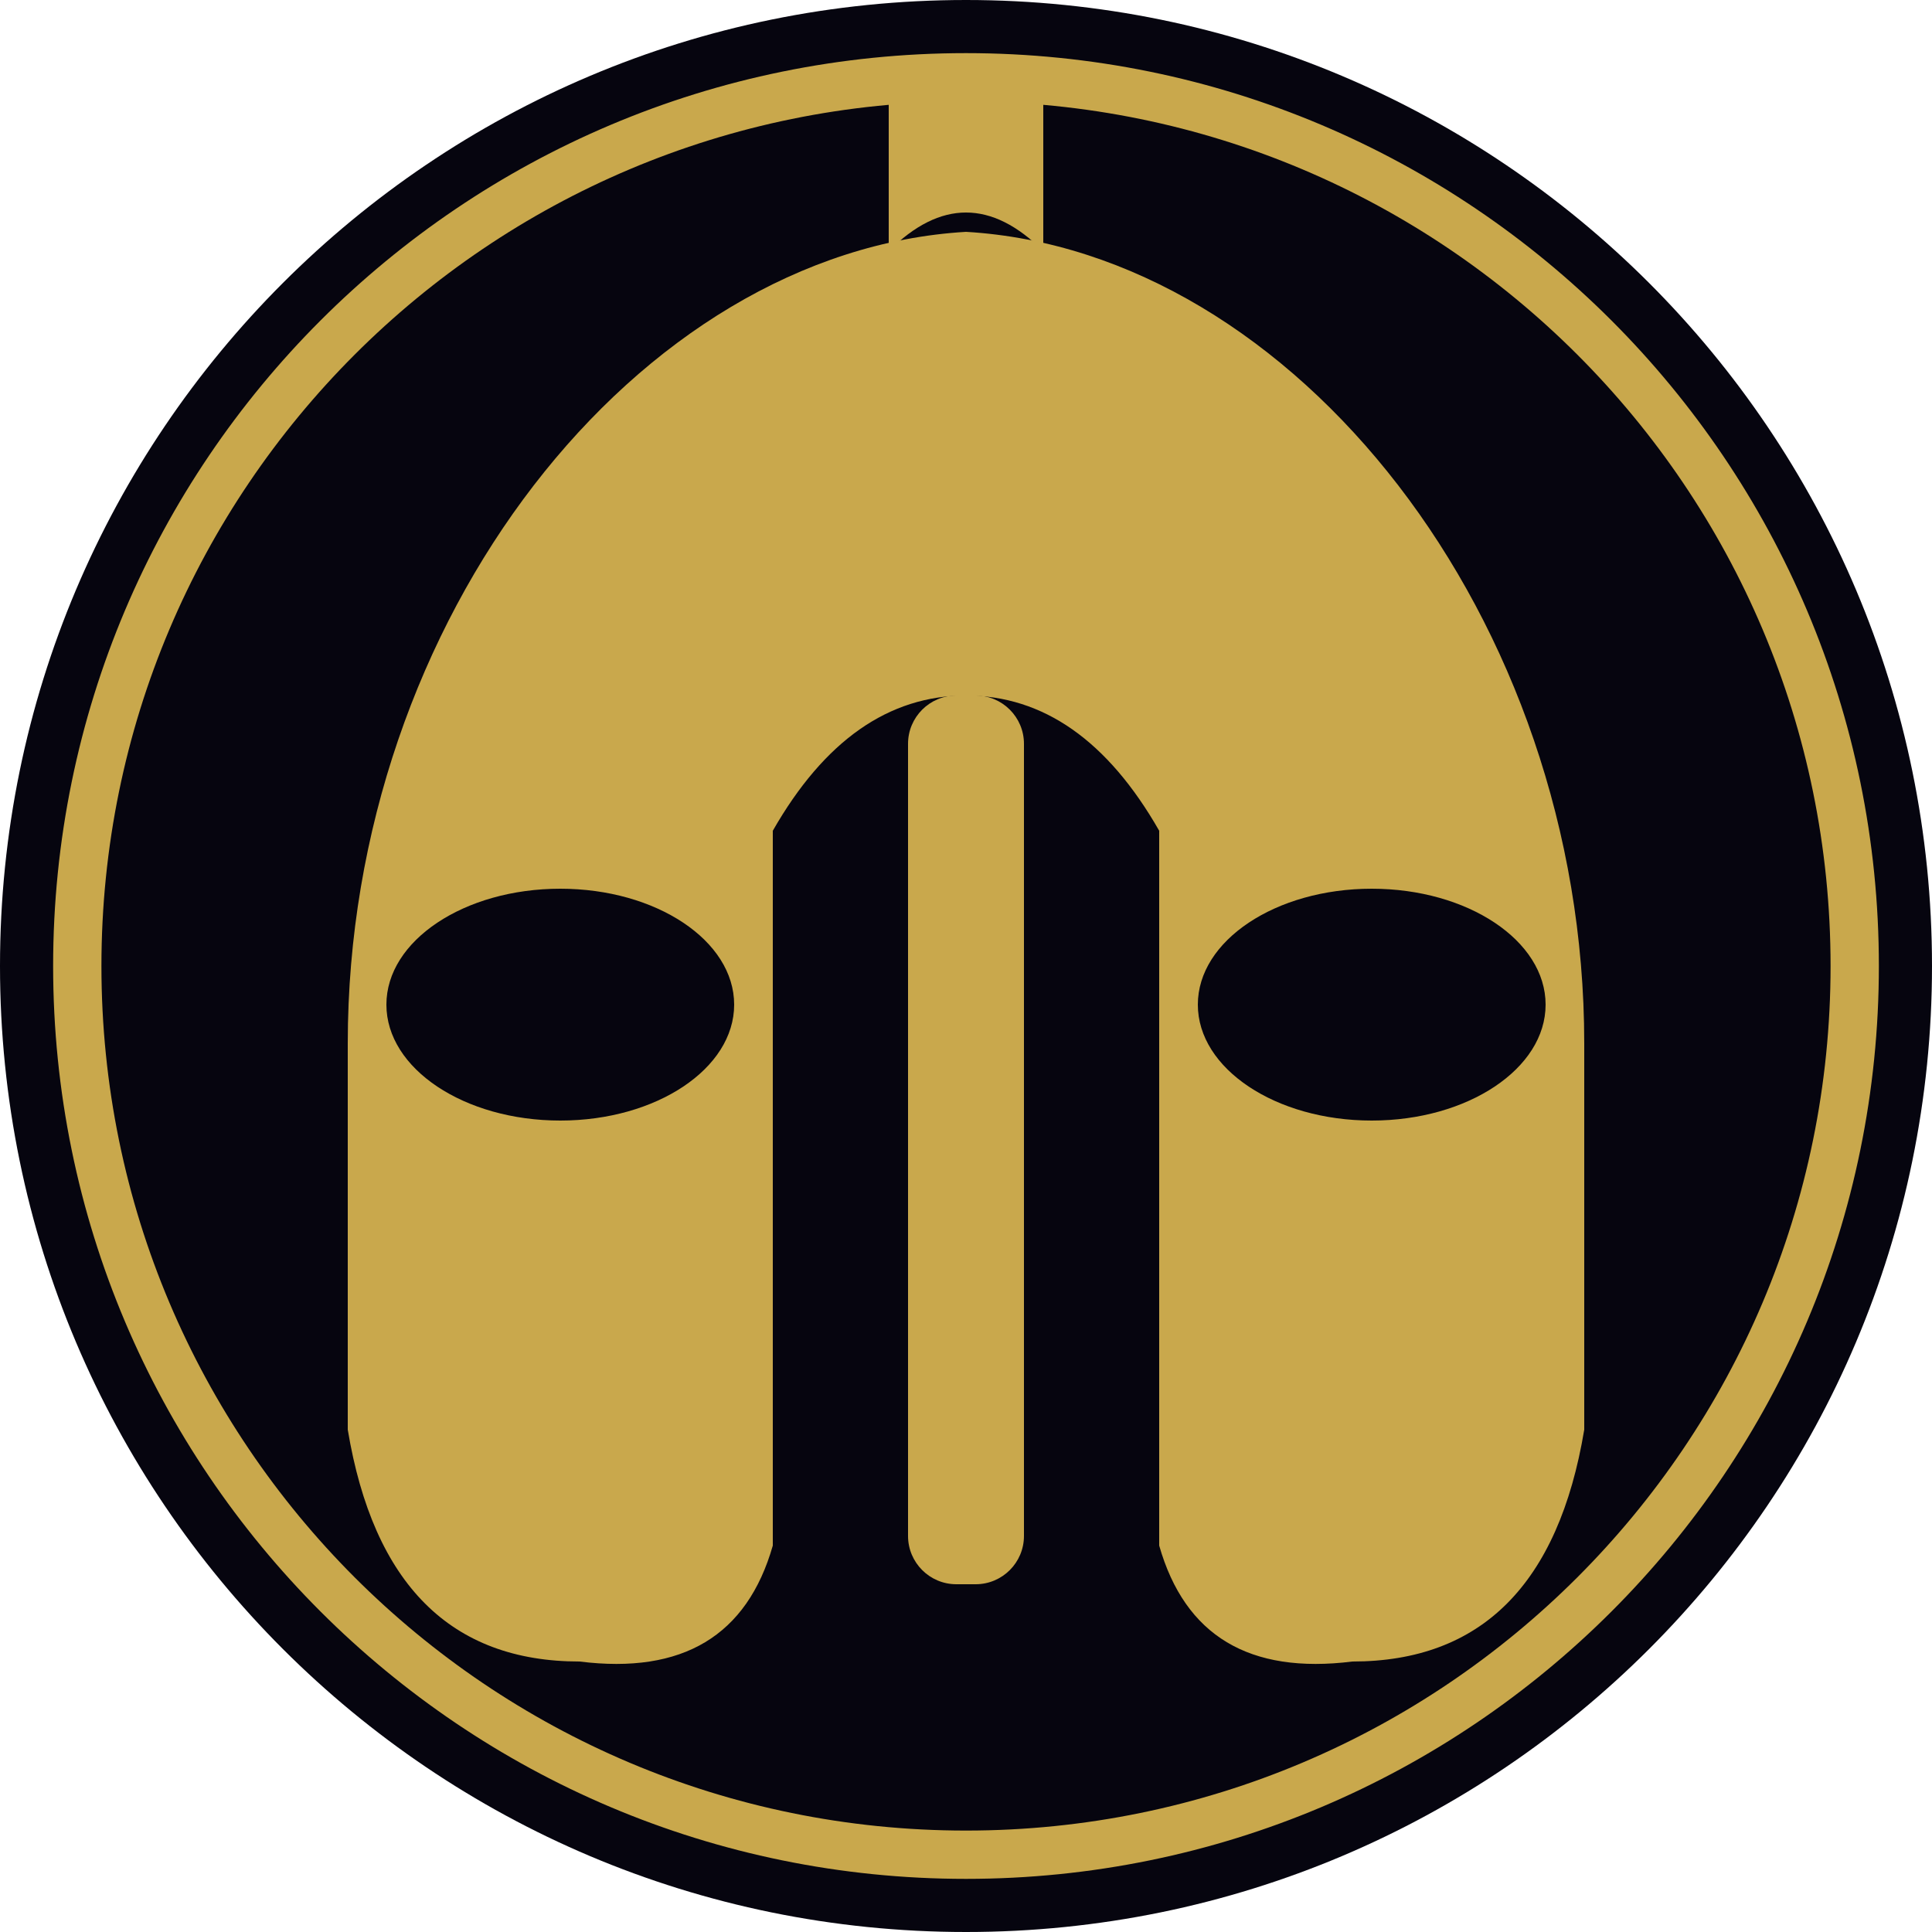
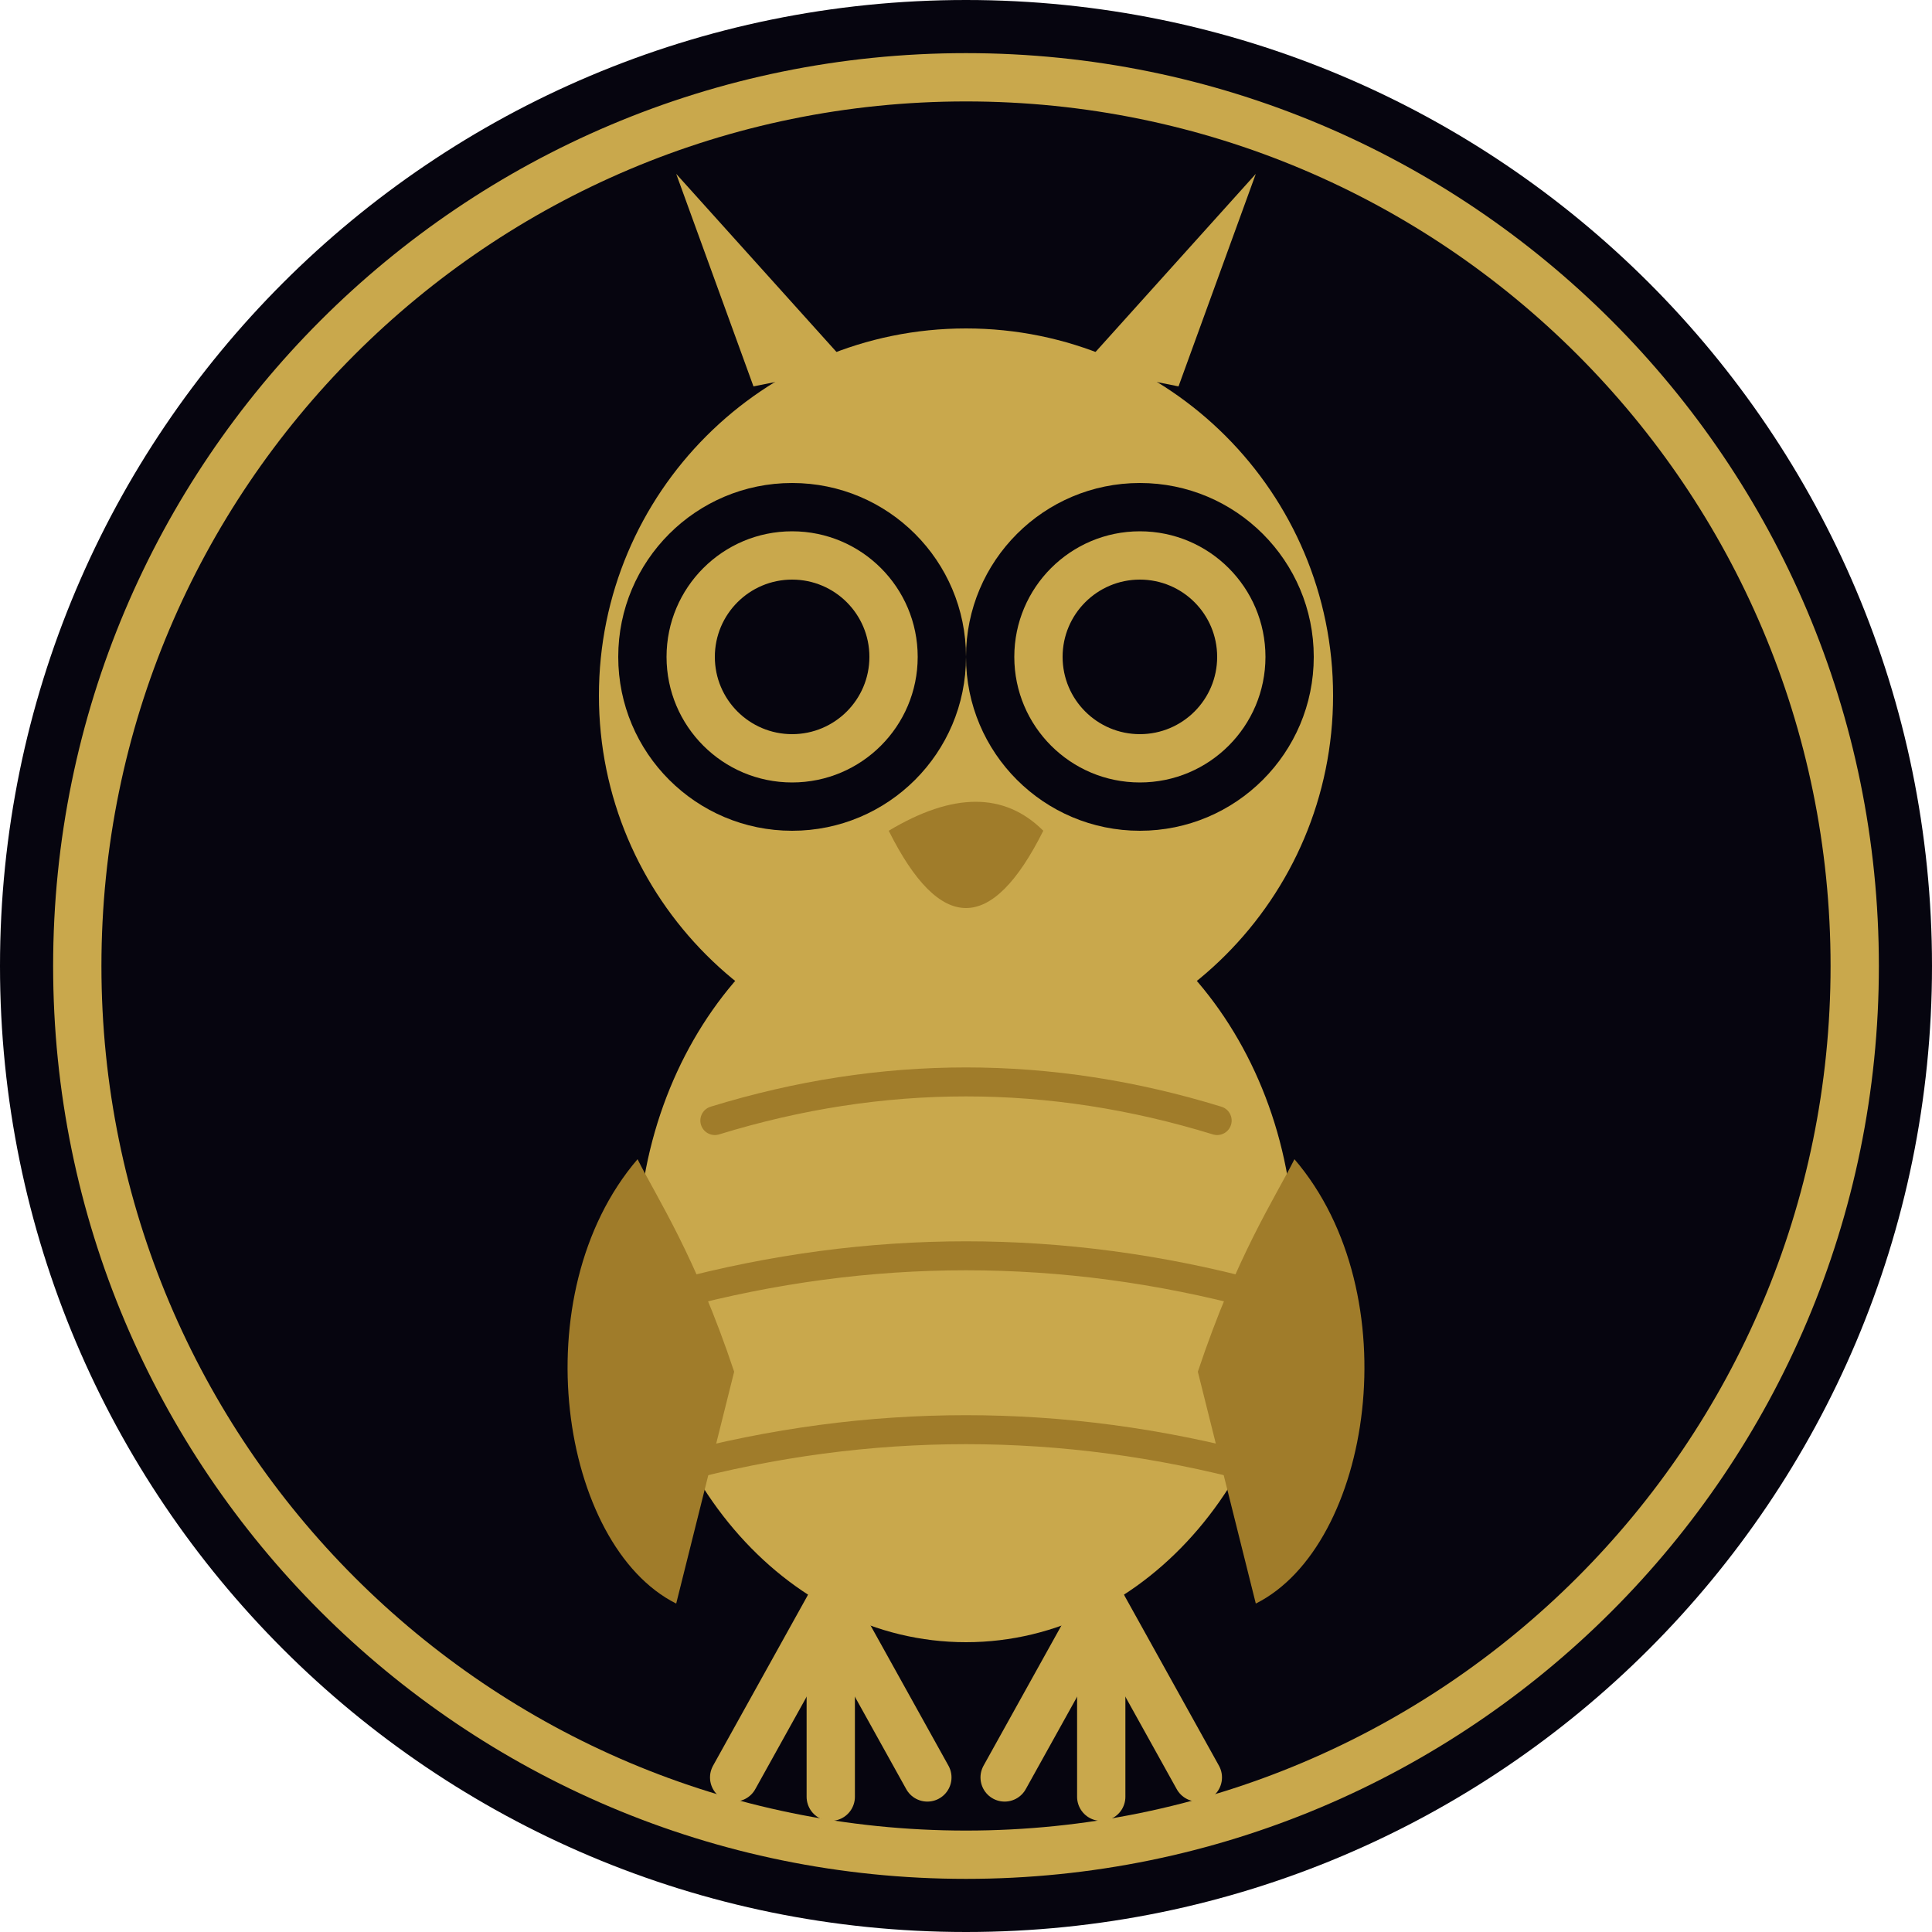
<svg xmlns="http://www.w3.org/2000/svg" viewBox="0 0 100 100">
  <circle cx="50" cy="50" r="50" fill="#06050f" />
  <circle cx="50" cy="50" r="46" fill="none" stroke="#c9a84c" stroke-width="2.5" />
-   <path d="M46,13 L46,5 Q50,2 54,5 L54,13 Q52,11 50,11 Q48,11 46,13 Z" fill="#c9a84c" />
-   <path d="M50,12     C 33,13 18,32 18,54     L 18,74 Q 20,86 30,86 Q 38,87 40,80     L 40,43 Q 44,36 50,36 Z" fill="#c9a84c" />
-   <path d="M50,12     C 67,13 82,32 82,54     L 82,74 Q 80,86 70,86 Q 62,87 60,80     L 60,43 Q 56,36 50,36 Z" fill="#c9a84c" />
-   <rect x="47" y="36" width="6" height="46" rx="2.5" fill="#c9a84c" />
-   <ellipse cx="29" cy="52" rx="9" ry="6" fill="#06050f" />
-   <ellipse cx="71" cy="52" rx="9" ry="6" fill="#06050f" />
+   <ellipse cx="50" cy="65" rx="17" ry="20" fill="#c9a84c" />
+   <path d="M33,60 C27,67 29,80 35,83 L38,71 C36,65 34,62 33,60 Z" fill="#a07c2a" />
+   <path d="M67,60 C73,67 71,80 65,83 L62,71 C64,65 66,62 67,60 Z" fill="#a07c2a" />
+   <circle cx="50" cy="36" r="19" fill="#c9a84c" />
+   <polygon points="39,20 35,9 44,19" fill="#c9a84c" />
+   <polygon points="61,20 65,9 56,19" fill="#c9a84c" />
+   <circle cx="41" cy="34" r="9" fill="#06050f" />
+   <circle cx="41" cy="34" r="6.5" fill="#c9a84c" />
+   <circle cx="41" cy="34" r="4" fill="#06050f" />
+   <circle cx="59" cy="34" r="9" fill="#06050f" />
+   <circle cx="59" cy="34" r="6.5" fill="#c9a84c" />
+   <circle cx="59" cy="34" r="4" fill="#06050f" />
+   <path d="M46,43 Q50,51 54,43 Q51,40 46,43 Z" fill="#a07c2a" />
+   <path d="M37,58 Q50,54 63,58" fill="none" stroke="#a07c2a" stroke-width="1.5" stroke-linecap="round" />
+   <path d="M35,67 Q50,63 65,67" fill="none" stroke="#a07c2a" stroke-width="1.5" stroke-linecap="round" />
+   <path d="M35,76 Q50,72 65,76" fill="none" stroke="#a07c2a" stroke-width="1.5" stroke-linecap="round" />
+   <line x1="43" y1="83" x2="38" y2="92" stroke="#c9a84c" stroke-width="2.5" stroke-linecap="round" />
+   <line x1="43" y1="83" x2="43" y2="93" stroke="#c9a84c" stroke-width="2.5" stroke-linecap="round" />
+   <line x1="43" y1="83" x2="48" y2="92" stroke="#c9a84c" stroke-width="2.5" stroke-linecap="round" />
+   <line x1="57" y1="83" x2="52" y2="92" stroke="#c9a84c" stroke-width="2.5" stroke-linecap="round" />
+   <line x1="57" y1="83" x2="57" y2="93" stroke="#c9a84c" stroke-width="2.5" stroke-linecap="round" />
+   <line x1="57" y1="83" x2="62" y2="92" stroke="#c9a84c" stroke-width="2.5" stroke-linecap="round" />
</svg>
